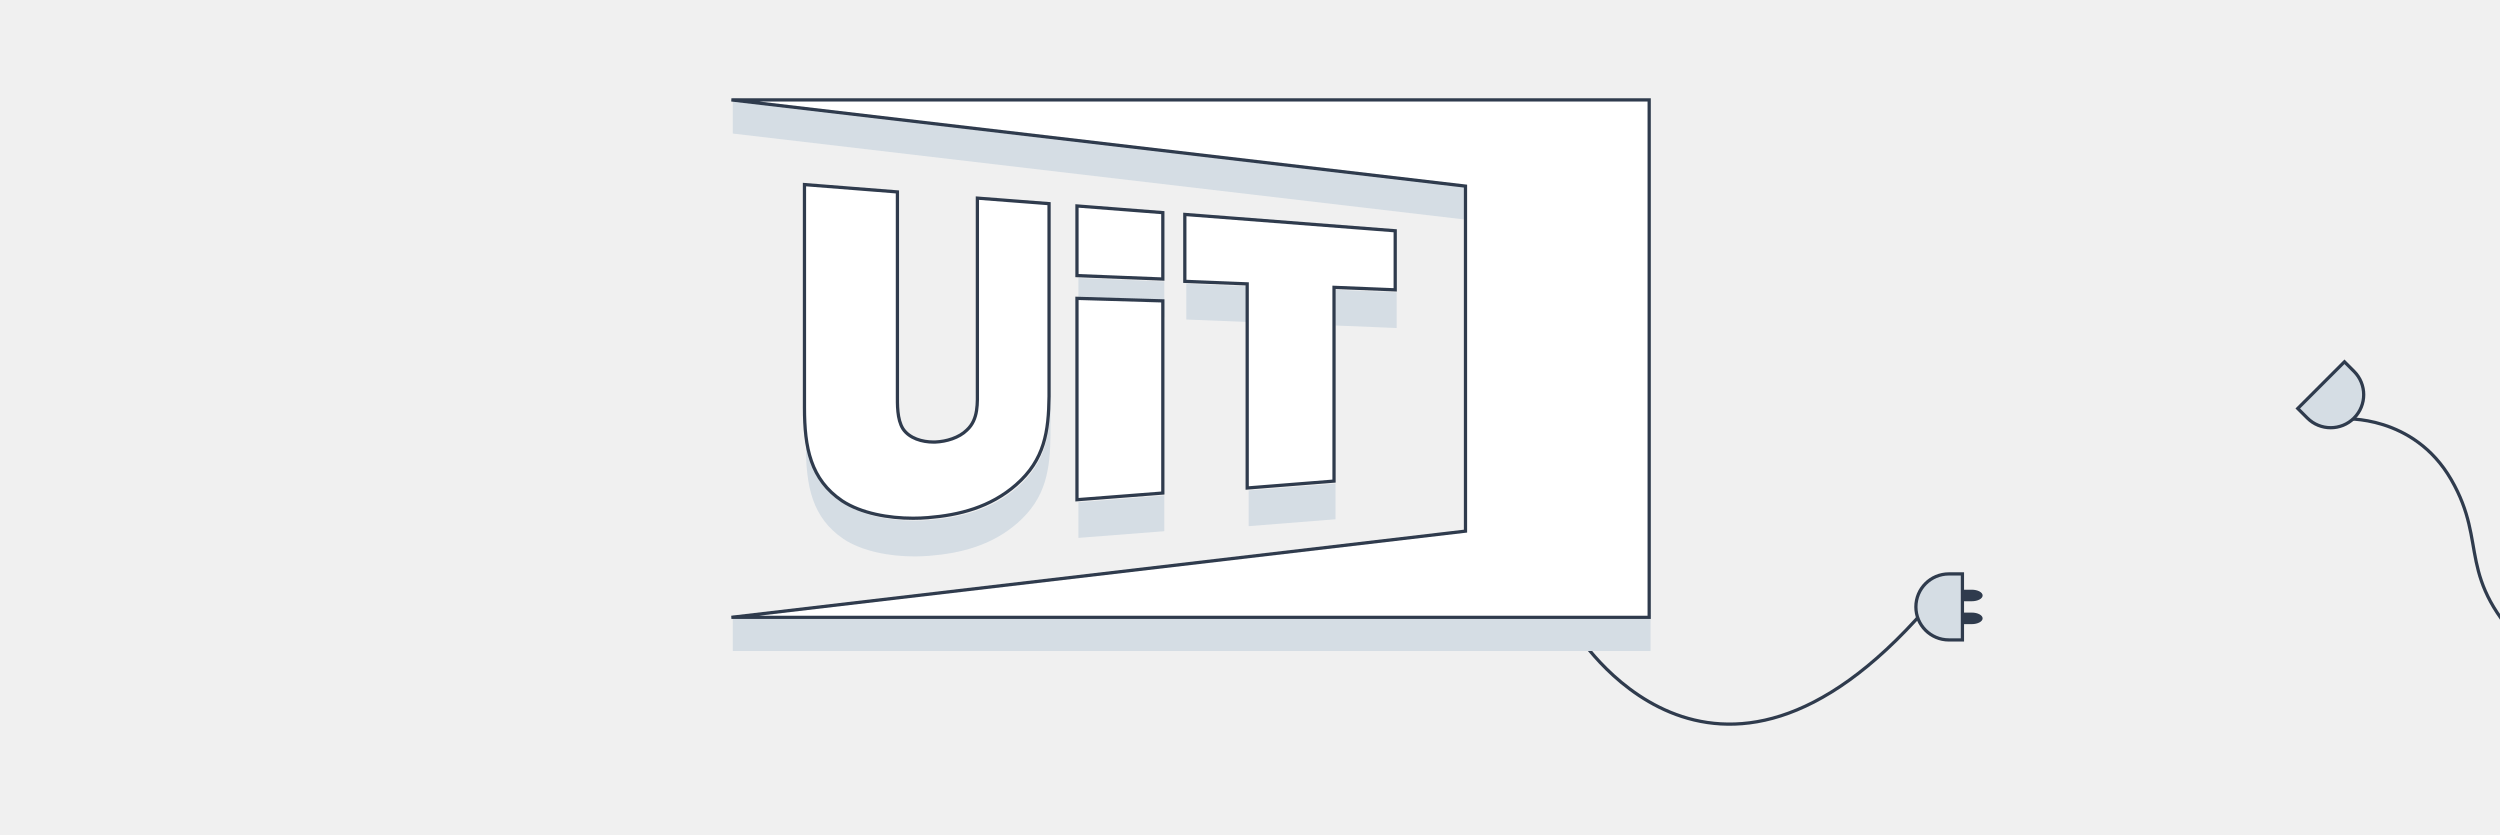
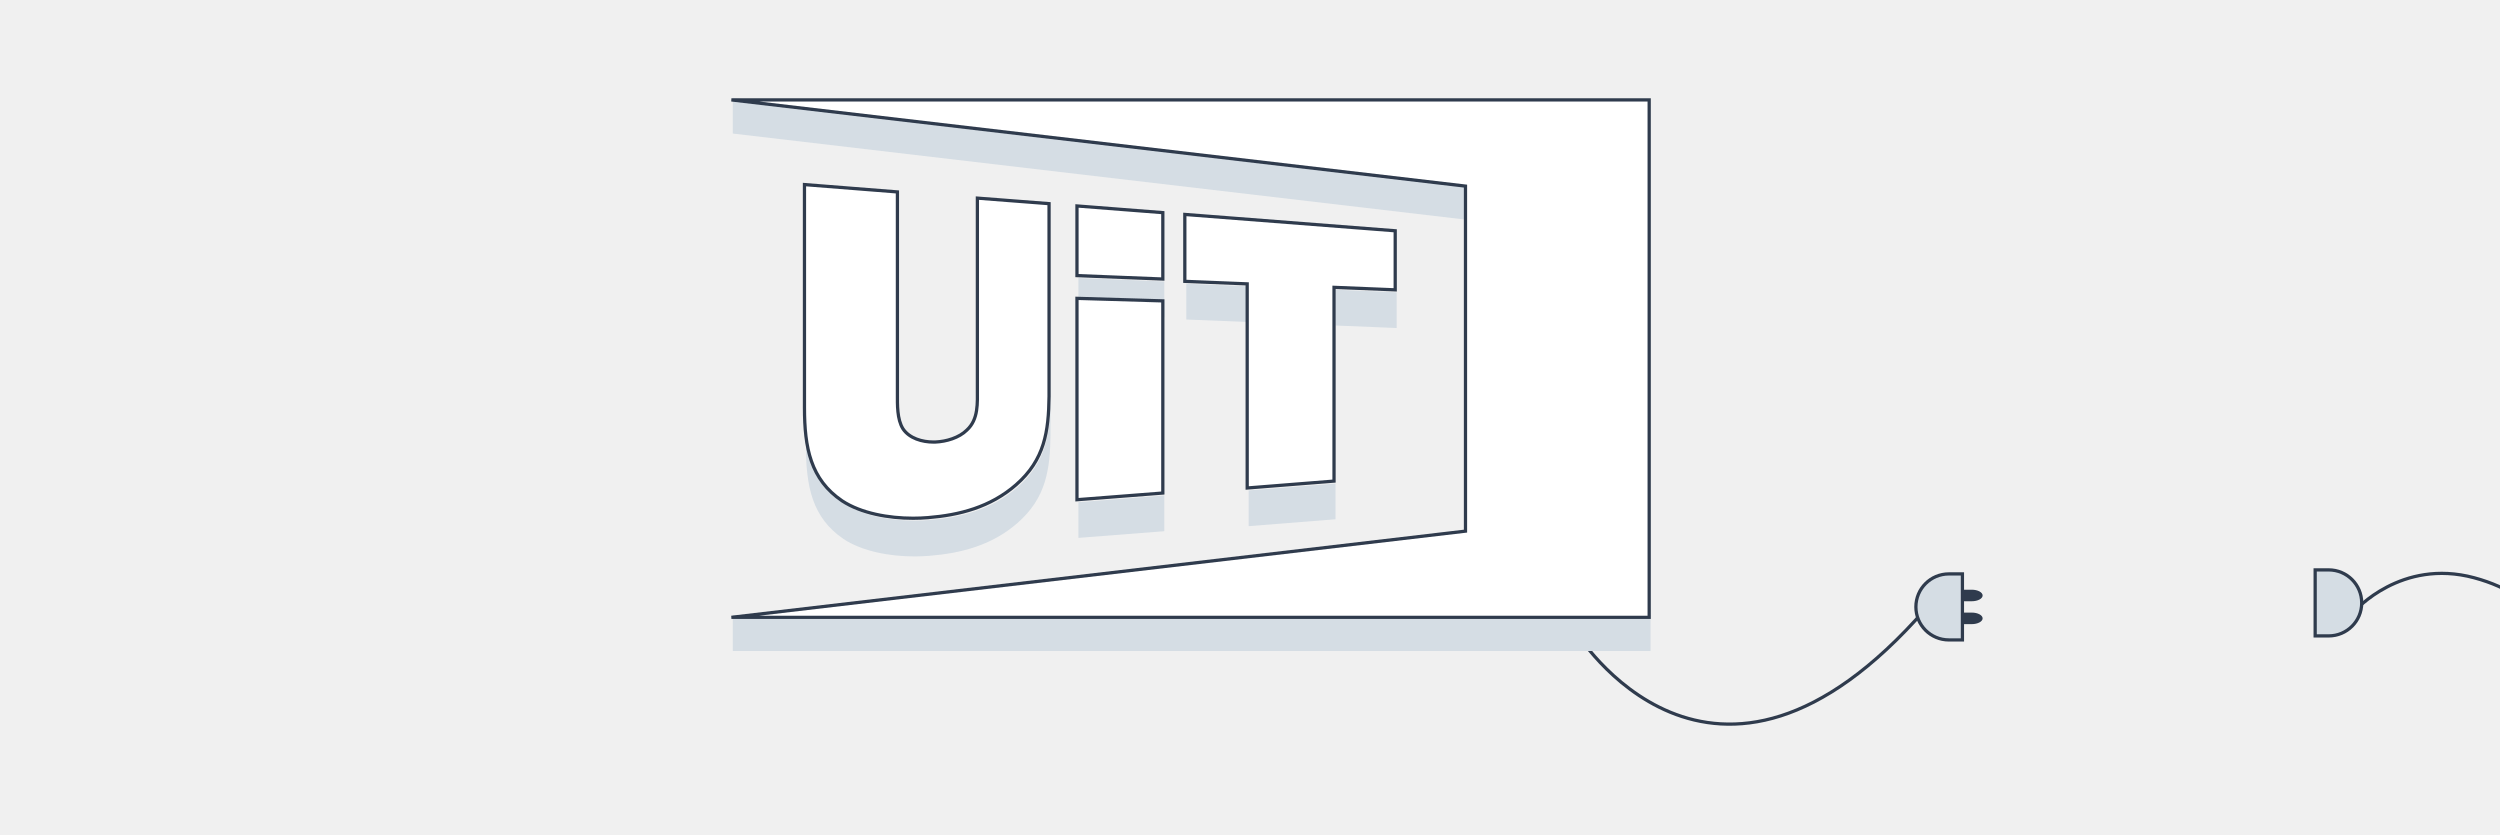
<svg xmlns="http://www.w3.org/2000/svg" viewBox="0 0 2300 768">
  <g class="contact_l">
    <path d="m1449.562,580.95s124.914,205.168 322.225,-21.026" stroke="#2F3B4D" stroke-width="3" stroke-miterlimit="10" fill="none" />
    <path d="m1814.023,563.582c5.5,0 10,2.39 10,5.311s-4.5,5.312 -10,5.312l-6.556,0c-5.5,0 -10,-2.391 -10,-5.312s4.5,-5.311 10,-5.311l6.556,0zm0,-21.052c5.5,0 10,2.39 10,5.311s-4.5,5.312 -10,5.312l-6.556,0c-5.5,0 -10,-2.391 -10,-5.312s4.5,-5.311 10,-5.311l6.556,0z" fill="#2F3B4D" />
    <path d="m1792.988,527.996c-16.772,0 -30.37,13.598 -30.37,30.371c0,16.771 13.598,30.37 30.37,30.37l12.445,0l0,-60.741l-12.445,0z" fill="#D5DDE4" stroke="#2F3B4D" stroke-width="3" stroke-miterlimit="10" />
  </g>
-   <g class="contact_r" transform="rotate(45 2213.294,818.588) ">
-     <path d="M1866.639 552.59s42.338-48.375 109.496-30.371c67.156 18.004 64.236 60.742 162.055 60.742 80.295 0 99.274-64.758 220.449-64.758" stroke="#2F3B4D" stroke-width="3" stroke-miterlimit="10" fill="none" />
-     <path d="M1842.396 575.737c16.773 0 30.371-13.599 30.371-30.37 0-16.773-13.598-30.371-30.371-30.371h-12.446v60.741h12.446z" fill="#D5DDE4" stroke="#2F3B4D" stroke-width="3" stroke-miterlimit="10" />
+   <g class="contact_r">
+     <path fill="none" stroke-miterlimit="10" stroke-width="3" stroke="#2F3B4D" d="m2166.639,561.892s42.338,-48.375 109.496,-30.371c67.156,18.004 64.236,60.742 162.055,60.742c80.295,0 99.274,-64.758 220.449,-64.758" />
+     <path stroke-miterlimit="10" stroke-width="3" stroke="#2F3B4D" fill="#D5DDE4" d="m2142.396,585.039c16.773,0 30.371,-13.599 30.371,-30.37c0,-16.773 -13.598,-30.371 -30.371,-30.371l-12.446,0l0,60.741l12.446,0z" />
  </g>
  <g class="shadow" fill="#D5DDE4">
    <path d="M1349.529 169.295v32.893l-675.355-79.315v-32.889zM1071.146 258.953v32.893l-78.985-3.171v-32.893zM1148.765 263.396v32.89l-57.381-2.323v-32.892zM1284.942 268.894v32.891l-56.291-2.31v-32.889zM1228.651 444.845v32.891l-79.886 6.346v-32.893zM1071.146 455.822v32.891l-78.985 6.149v-32.887z" />
    <path d="M966.473 367.01v32.893c-.416 32.145-3.999 58.171-30.346 81.221-23.662 20.706-52.24 27.896-81.027 30.222-4.369.367-8.965.566-13.684.566-22.486 0-47.822-4.47-65.32-16.002-29.028-19.67-34.638-48.831-34.638-85.842v-32.889c0 37.005 5.608 66.171 34.638 85.837 17.498 11.536 42.834 16.002 65.32 16.002 4.719 0 9.314-.194 13.684-.566 28.787-2.325 57.365-9.516 81.027-30.222 26.347-23.051 29.93-49.076 30.346-81.22z" />
    <path d="M674.174 566.027h844.354v32.891h-844.354z" />
  </g>
  <path class="been" stroke="#2F3B4D" stroke-width="3" stroke-miterlimit="10" fill="#FFFFFF" d="M1517.247 91.907v476.043h-844.352l675.353-79.312v-317.419l-675.353-79.312z" />
  <path class="letters" fill="#fff" stroke="#2F3B4D" stroke-width="3" stroke-miterlimit="10" d="M990.812 189.475l78.985 6.15v61.092l-78.985-3.17zM1090.035 197.281l193.559 15.034v54.342l-56.291-2.305v178.257l-79.887 6.346v-187.794l-57.381-2.325zM990.812 459.739v-185.258l78.985 2.326v176.779zM740.109 169.811l85.512 6.766v185.678c0 9.939-.436 23.476 5.174 32.34 5.939 8.77 17.671 12.089 28.043 12.089.635 0 1.266-.012 1.887-.037 9.679-.406 21.604-3.807 28.805-10.995 10.804-9.921 9.66-24.937 9.66-38.257v-175.124l65.935 5.089v177.414c-.415 32.146-3.999 58.171-30.346 81.221-23.662 20.706-52.24 27.896-81.027 30.222-4.369.371-8.965.567-13.684.567-22.486 0-47.82-4.468-65.318-16.004-29.03-19.664-34.639-48.831-34.639-85.836l-.002-205.133z" />
</svg>
